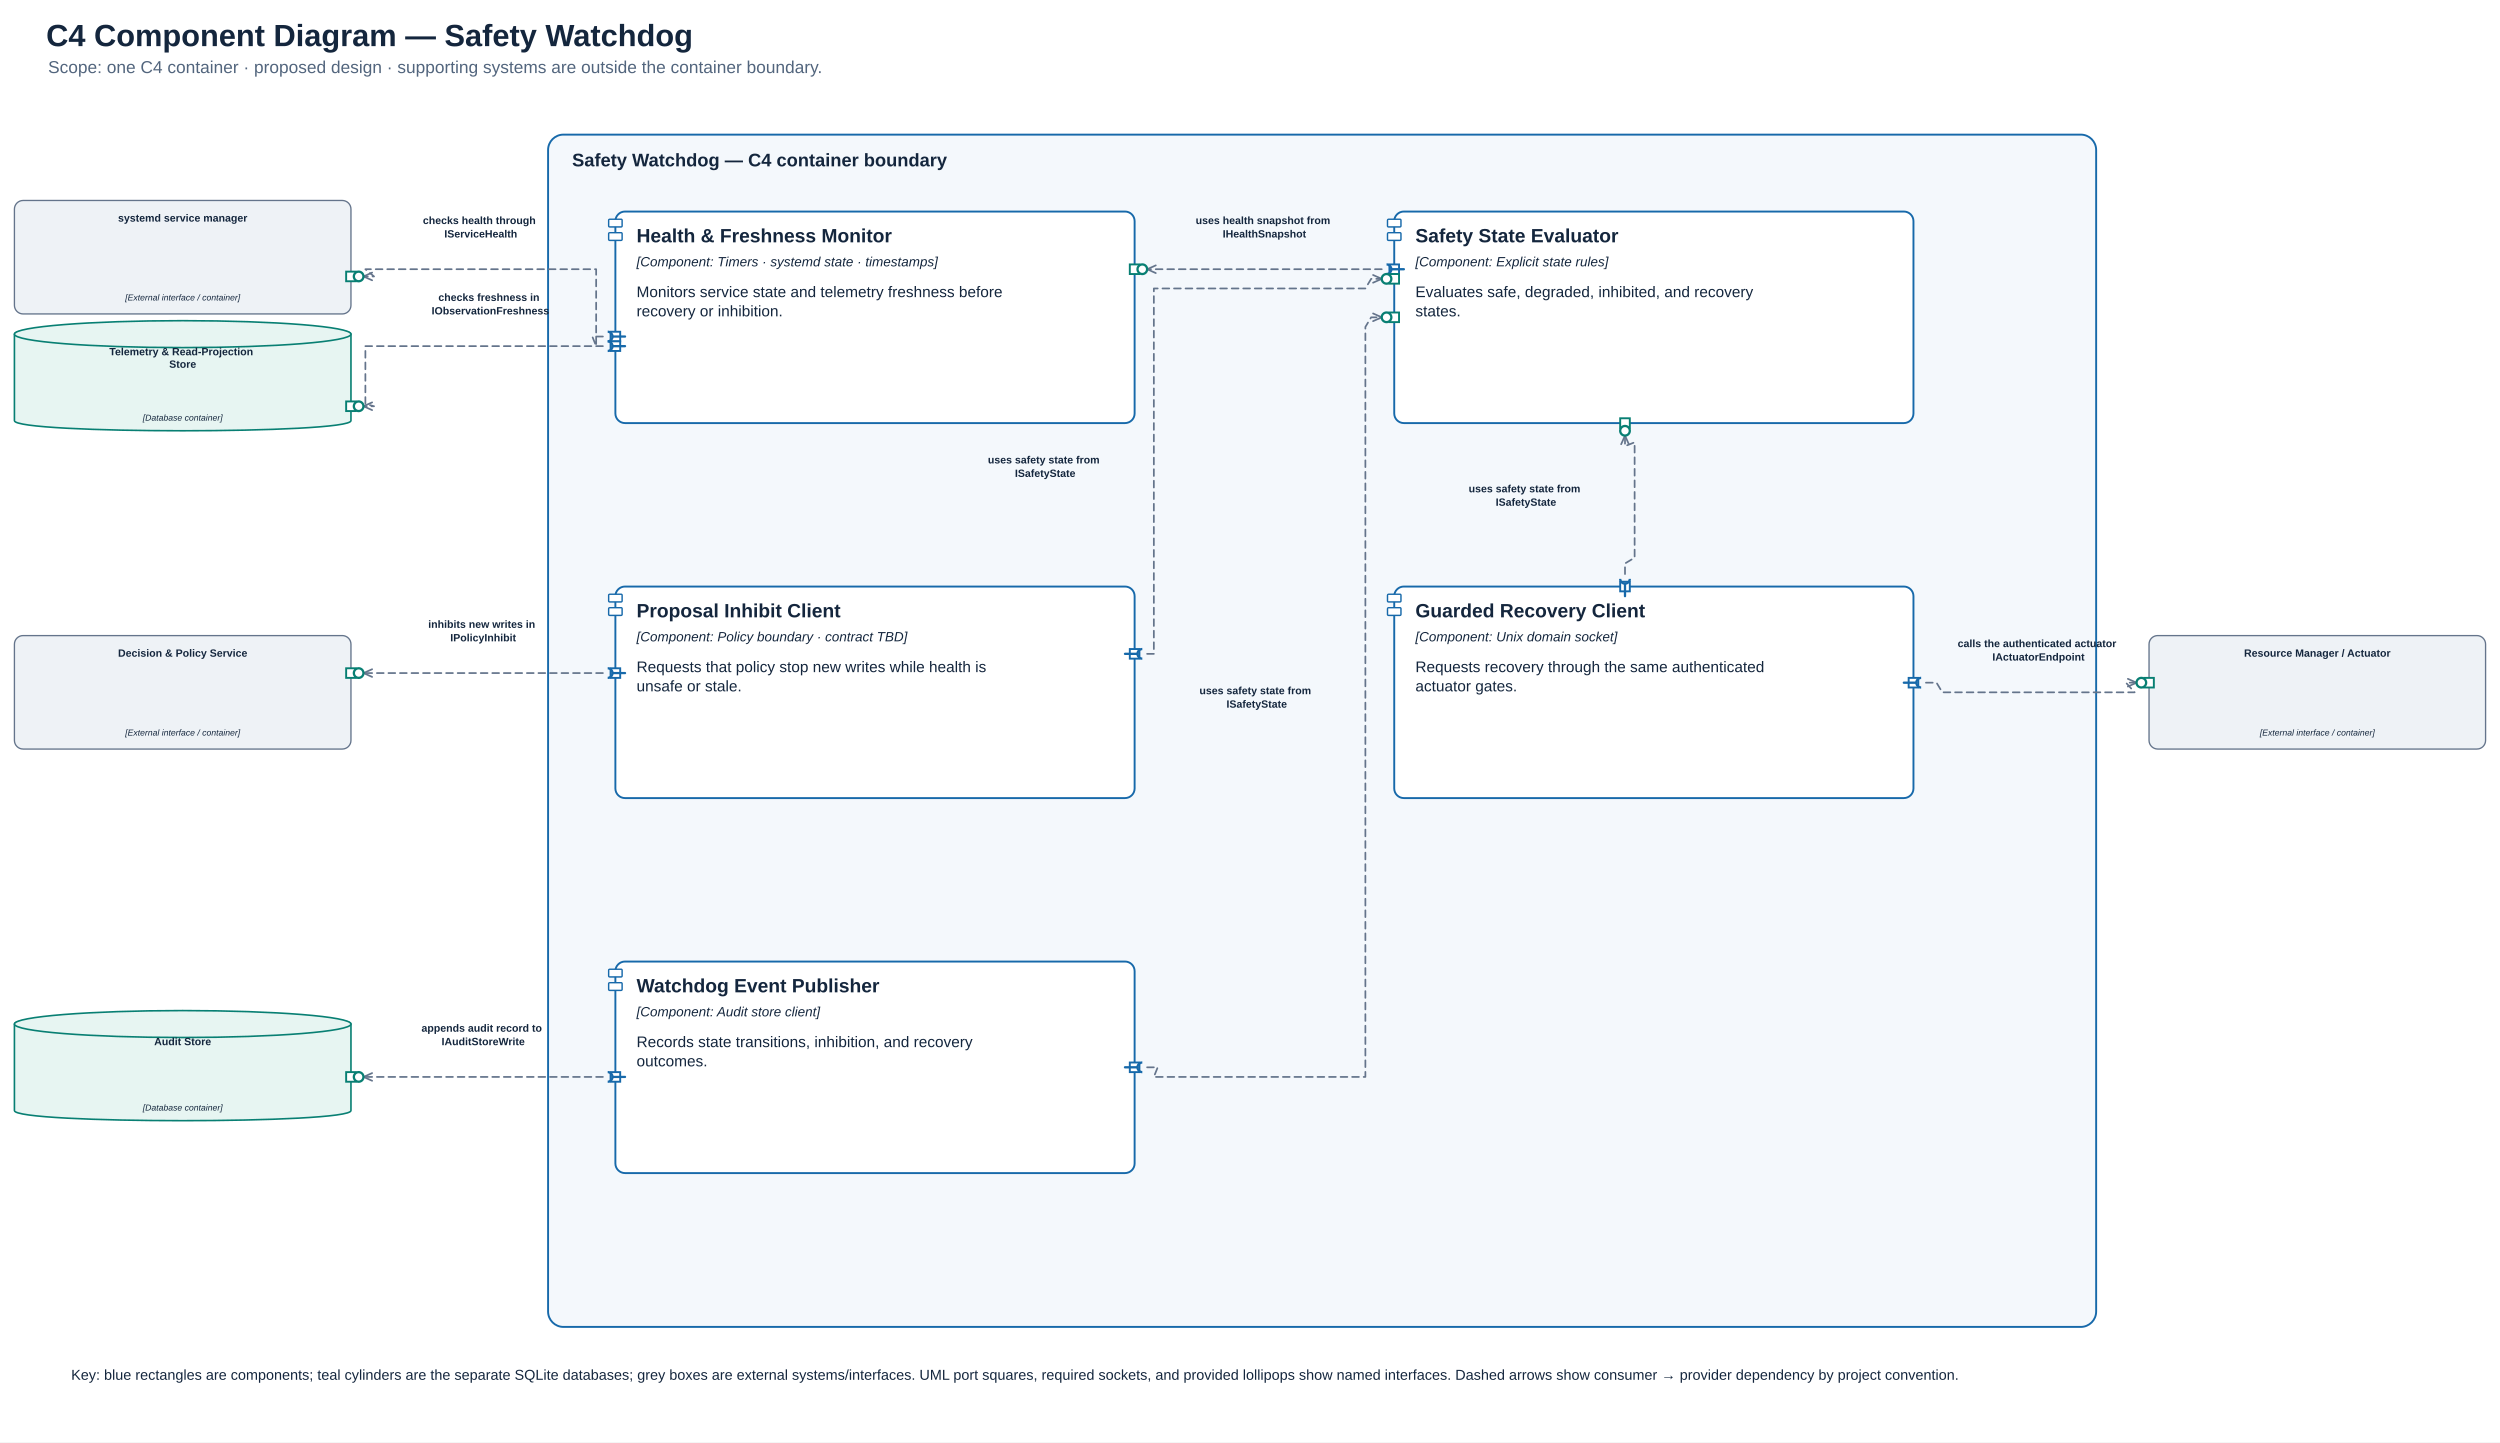
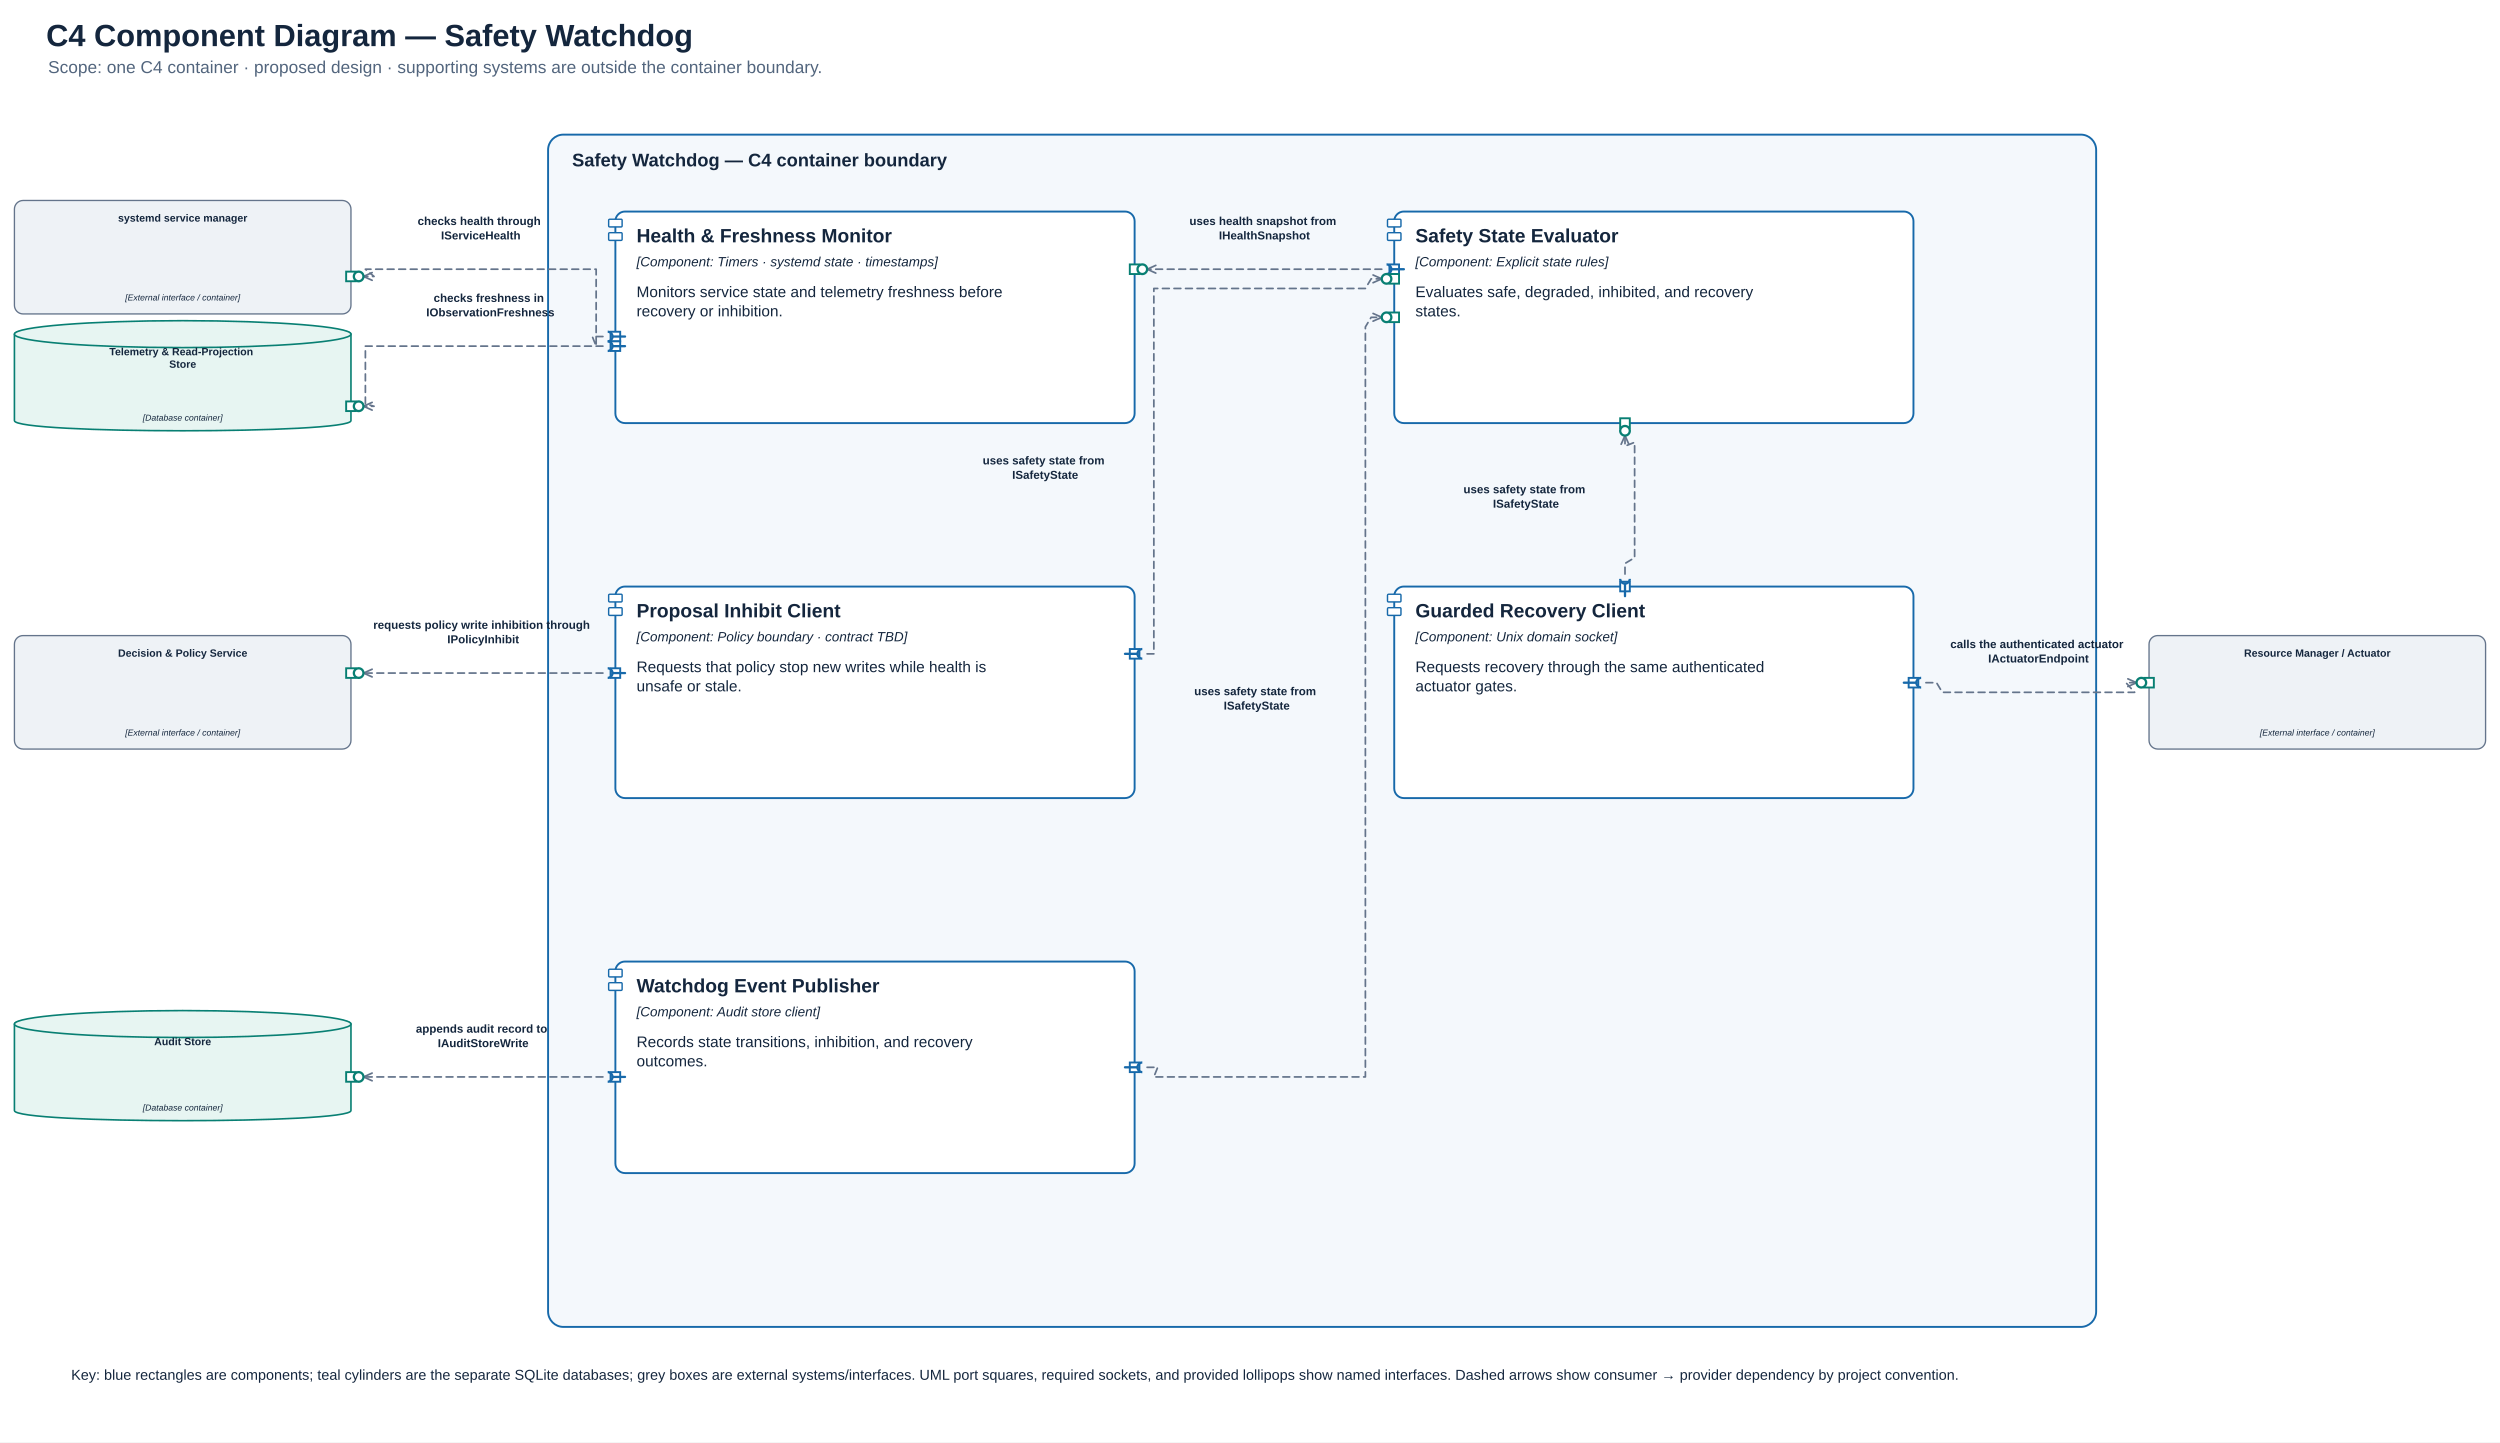
<svg xmlns="http://www.w3.org/2000/svg" width="2600px" height="1500px" viewBox="0 0 2600 1500">
  <rect width="2600" height="1500" fill="#fff" />
  <style>text{font-family:Arial,Helvetica,sans-serif;fill:#14263d} .title{font-size:32px;font-weight:700}.subtitle{font-size:18px;fill:#52657d} .layer{font-size:16px;font-weight:700;fill:#1769aa} .small{font-size:13px;fill:#52657d}</style>
  <text class="title" x="48" y="48">C4 Component Diagram — Safety Watchdog</text>
  <text class="subtitle" x="50" y="76">Scope: one C4 container · proposed design · supporting systems are outside the container boundary.</text>
  <rect x="570" y="140" width="1610" height="1240" rx="16" fill="#f4f8fc" stroke="#1769aa" stroke-width="2" />
  <text class="" x="595" y="173" text-anchor="start" font-size="19" fill="#1769aa" font-weight="700">
    <tspan x="595" dy="0">Safety Watchdog — C4 container boundary</tspan>
  </text>
  <g class="entity" data-component="Health &amp; Freshness Monitor">
    <rect x="640" y="220" width="540" height="220" rx="10" fill="#fff" stroke="#1769aa" stroke-width="2" />
    <rect x="633" y="228" width="14" height="8" rx="1" fill="#fff" stroke="#1769aa" stroke-width="1.5" />
    <rect x="633" y="242" width="14" height="8" rx="1" fill="#fff" stroke="#1769aa" stroke-width="1.5" />
    <text class="" x="662" y="252" text-anchor="start" font-size="20" fill="#14263d" font-weight="700">
      <tspan x="662" dy="0">Health &amp; Freshness Monitor</tspan>
    </text>
    <text class="" x="662" y="277" text-anchor="start" font-size="14" fill="#52657d" font-weight="400" font-style="italic">
      <tspan x="662" dy="0">[Component: Timers · systemd state · timestamps]</tspan>
    </text>
    <text class="" x="662" y="309" text-anchor="start" font-size="16" fill="#14263d" font-weight="400">
      <tspan x="662" dy="0">Monitors service state and telemetry freshness before</tspan>
      <tspan x="662" dy="20">recovery or inhibition.</tspan>
    </text>
  </g>
  <g class="entity" data-component="Safety State Evaluator">
    <rect x="1450" y="220" width="540" height="220" rx="10" fill="#fff" stroke="#1769aa" stroke-width="2" />
    <rect x="1443" y="228" width="14" height="8" rx="1" fill="#fff" stroke="#1769aa" stroke-width="1.5" />
    <rect x="1443" y="242" width="14" height="8" rx="1" fill="#fff" stroke="#1769aa" stroke-width="1.5" />
    <text class="" x="1472" y="252" text-anchor="start" font-size="20" fill="#14263d" font-weight="700">
      <tspan x="1472" dy="0">Safety State Evaluator</tspan>
    </text>
    <text class="" x="1472" y="277" text-anchor="start" font-size="14" fill="#52657d" font-weight="400" font-style="italic">
      <tspan x="1472" dy="0">[Component: Explicit state rules]</tspan>
    </text>
    <text class="" x="1472" y="309" text-anchor="start" font-size="16" fill="#14263d" font-weight="400">
      <tspan x="1472" dy="0">Evaluates safe, degraded, inhibited, and recovery</tspan>
      <tspan x="1472" dy="20">states.</tspan>
    </text>
  </g>
  <g class="entity" data-component="Proposal Inhibit Client">
    <rect x="640" y="610" width="540" height="220" rx="10" fill="#fff" stroke="#1769aa" stroke-width="2" />
    <rect x="633" y="618" width="14" height="8" rx="1" fill="#fff" stroke="#1769aa" stroke-width="1.5" />
    <rect x="633" y="632" width="14" height="8" rx="1" fill="#fff" stroke="#1769aa" stroke-width="1.5" />
    <text class="" x="662" y="642" text-anchor="start" font-size="20" fill="#14263d" font-weight="700">
      <tspan x="662" dy="0">Proposal Inhibit Client</tspan>
    </text>
    <text class="" x="662" y="667" text-anchor="start" font-size="14" fill="#52657d" font-weight="400" font-style="italic">
      <tspan x="662" dy="0">[Component: Policy boundary · contract TBD]</tspan>
    </text>
    <text class="" x="662" y="699" text-anchor="start" font-size="16" fill="#14263d" font-weight="400">
      <tspan x="662" dy="0">Requests that policy stop new writes while health is</tspan>
      <tspan x="662" dy="20">unsafe or stale.</tspan>
    </text>
  </g>
  <g class="entity" data-component="Guarded Recovery Client">
    <rect x="1450" y="610" width="540" height="220" rx="10" fill="#fff" stroke="#1769aa" stroke-width="2" />
    <rect x="1443" y="618" width="14" height="8" rx="1" fill="#fff" stroke="#1769aa" stroke-width="1.5" />
    <rect x="1443" y="632" width="14" height="8" rx="1" fill="#fff" stroke="#1769aa" stroke-width="1.5" />
    <text class="" x="1472" y="642" text-anchor="start" font-size="20" fill="#14263d" font-weight="700">
      <tspan x="1472" dy="0">Guarded Recovery Client</tspan>
    </text>
    <text class="" x="1472" y="667" text-anchor="start" font-size="14" fill="#52657d" font-weight="400" font-style="italic">
      <tspan x="1472" dy="0">[Component: Unix domain socket]</tspan>
    </text>
    <text class="" x="1472" y="699" text-anchor="start" font-size="16" fill="#14263d" font-weight="400">
      <tspan x="1472" dy="0">Requests recovery through the same authenticated</tspan>
      <tspan x="1472" dy="20">actuator gates.</tspan>
    </text>
  </g>
  <g class="entity" data-component="Watchdog Event Publisher">
    <rect x="640" y="1000" width="540" height="220" rx="10" fill="#fff" stroke="#1769aa" stroke-width="2" />
    <rect x="633" y="1008" width="14" height="8" rx="1" fill="#fff" stroke="#1769aa" stroke-width="1.5" />
    <rect x="633" y="1022" width="14" height="8" rx="1" fill="#fff" stroke="#1769aa" stroke-width="1.5" />
    <text class="" x="662" y="1032" text-anchor="start" font-size="20" fill="#14263d" font-weight="700">
      <tspan x="662" dy="0">Watchdog Event Publisher</tspan>
    </text>
    <text class="" x="662" y="1057" text-anchor="start" font-size="14" fill="#52657d" font-weight="400" font-style="italic">
      <tspan x="662" dy="0">[Component: Audit store client]</tspan>
    </text>
    <text class="" x="662" y="1089" text-anchor="start" font-size="16" fill="#14263d" font-weight="400">
      <tspan x="662" dy="0">Records state transitions, inhibition, and recovery</tspan>
      <tspan x="662" dy="20">outcomes.</tspan>
    </text>
  </g>
  <g class="external-endpoint" data-endpoint="Decision &amp; Policy Service">
    <rect x="15" y="661" width="350" height="118" rx="9" fill="#eef2f6" stroke="#64748b" stroke-width="1.4" />
    <text class="" x="190" y="683" text-anchor="middle" font-size="11" fill="#14263d" font-weight="700">
      <tspan x="190" dy="0">Decision &amp; Policy Service</tspan>
    </text>
    <text class="" x="190" y="765" text-anchor="middle" font-size="9" fill="#52657d" font-weight="400" font-style="italic">
      <tspan x="190" dy="0">[External interface / container]</tspan>
    </text>
  </g>
  <g class="external-endpoint" data-endpoint="Resource Manager / Actuator">
    <rect x="2235" y="661" width="350" height="118" rx="9" fill="#eef2f6" stroke="#64748b" stroke-width="1.4" />
    <text class="" x="2410" y="683" text-anchor="middle" font-size="11" fill="#14263d" font-weight="700">
      <tspan x="2410" dy="0">Resource Manager / Actuator</tspan>
    </text>
    <text class="" x="2410" y="765" text-anchor="middle" font-size="9" fill="#52657d" font-weight="400" font-style="italic">
      <tspan x="2410" dy="0">[External interface / container]</tspan>
    </text>
  </g>
  <g class="external-endpoint" data-endpoint="Audit Store">
    <path d="M 15 1065 C 15 1051 365 1051 365 1065 L 365 1155 C 365 1169 15 1169 15 1155 Z" fill="#e7f5f2" stroke="#087f73" stroke-width="1.7" stroke-linecap="round" stroke-linejoin="round" />
    <ellipse cx="190" cy="1065" rx="175" ry="14" fill="#e7f5f2" stroke="#087f73" stroke-width="1.7" />
    <text class="" x="190" y="1087" text-anchor="middle" font-size="11" fill="#14263d" font-weight="700">
      <tspan x="190" dy="0">Audit Store</tspan>
    </text>
    <text class="" x="190" y="1155" text-anchor="middle" font-size="9" fill="#52657d" font-weight="400" font-style="italic">
      <tspan x="190" dy="0">[Database container]</tspan>
    </text>
  </g>
  <g class="external-endpoint" data-endpoint="systemd service manager">
    <rect x="15" y="208.5" width="350" height="118" rx="9" fill="#eef2f6" stroke="#64748b" stroke-width="1.4" />
    <text class="" x="190" y="230.5" text-anchor="middle" font-size="11" fill="#14263d" font-weight="700">
      <tspan x="190" dy="0">systemd service manager</tspan>
    </text>
    <text class="" x="190" y="312.5" text-anchor="middle" font-size="9" fill="#52657d" font-weight="400" font-style="italic">
      <tspan x="190" dy="0">[External interface / container]</tspan>
    </text>
  </g>
  <g class="external-endpoint" data-endpoint="Telemetry &amp; Read-Projection Store">
    <path d="M 15 347.5 C 15 333.5 365 333.5 365 347.5 L 365 437.5 C 365 451.5 15 451.5 15 437.5 Z" fill="#e7f5f2" stroke="#087f73" stroke-width="1.7" stroke-linecap="round" stroke-linejoin="round" />
    <ellipse cx="190" cy="347.5" rx="175" ry="14" fill="#e7f5f2" stroke="#087f73" stroke-width="1.7" />
    <text class="" x="190" y="369.5" text-anchor="middle" font-size="11" fill="#14263d" font-weight="700">
      <tspan x="190" dy="0">Telemetry &amp; Read-Projection</tspan>
      <tspan x="190" dy="13">Store</tspan>
    </text>
    <text class="" x="190" y="437.5" text-anchor="middle" font-size="9" fill="#52657d" font-weight="400" font-style="italic">
      <tspan x="190" dy="0">[Database container]</tspan>
    </text>
  </g>
  <path d="M 1437 280 L 1193 280" fill="none" stroke="#64748b" stroke-width="1.8" stroke-dasharray="7 5" stroke-linecap="round" stroke-linejoin="round" />
  <path d="M 1202 276 L 1193 280 L 1202 284" fill="none" stroke="#64748b" stroke-width="1.8" stroke-linecap="round" stroke-linejoin="round" />
  <path d="M 1445 275 h 10 v 10 h -10 z" fill="#fff" stroke="#1769aa" stroke-width="2" />
  <g transform="translate(1442 280) rotate(180)">
    <path d="M 0 -5 A 5 5 0 0 0 0 5" fill="none" stroke="#1769aa" stroke-width="2.4" />
    <path d="M -18 0 H -5" fill="none" stroke="#1769aa" stroke-width="2.4" stroke-linecap="round" />
  </g>
  <path d="M 1175 275 h 10 v 10 h -10 z" fill="#fff" stroke="#087f73" stroke-width="2" />
  <circle cx="1188" cy="280" r="5" fill="#fff" stroke="#087f73" stroke-width="2.4" />
-   <text class="" x="1315" y="233" text-anchor="middle" font-size="11" fill="#14263d" font-weight="700">
+   <text class="" x="1315" y="234" text-anchor="middle" font-size="12" fill="#14263d" font-weight="700">
    <tspan x="1315" dy="0">uses health snapshot from</tspan>
-     <tspan x="1315" dy="14">IHealthSnapshot</tspan>
+     <tspan x="1315" dy="15">IHealthSnapshot</tspan>
  </text>
  <path d="M 1193 680 L 1200 680 L 1200 300 L 1420 300 L 1426 290 L 1437 290" fill="none" stroke="#64748b" stroke-width="1.8" stroke-dasharray="7 5" stroke-linecap="round" stroke-linejoin="round" />
  <path d="M 1428 294 L 1437 290 L 1428 286" fill="none" stroke="#64748b" stroke-width="1.8" stroke-linecap="round" stroke-linejoin="round" />
  <path d="M 1175 675 h 10 v 10 h -10 z" fill="#fff" stroke="#1769aa" stroke-width="2" />
  <g transform="translate(1188 680) rotate(0)">
    <path d="M 0 -5 A 5 5 0 0 0 0 5" fill="none" stroke="#1769aa" stroke-width="2.4" />
    <path d="M -18 0 H -5" fill="none" stroke="#1769aa" stroke-width="2.4" stroke-linecap="round" />
  </g>
  <path d="M 1445 285 h 10 v 10 h -10 z" fill="#fff" stroke="#087f73" stroke-width="2" />
  <circle cx="1442" cy="290" r="5" fill="#fff" stroke="#087f73" stroke-width="2.4" />
-   <text class="" x="1087" y="482" text-anchor="middle" font-size="11" fill="#14263d" font-weight="700">
+   <text class="" x="1087" y="483" text-anchor="middle" font-size="12" fill="#14263d" font-weight="700">
    <tspan x="1087" dy="0">uses safety state from</tspan>
-     <tspan x="1087" dy="14">ISafetyState</tspan>
+     <tspan x="1087" dy="15">ISafetyState</tspan>
  </text>
  <path d="M 1690 597 L 1690 586 L 1700 580 L 1700 460 L 1690 464 L 1690 453" fill="none" stroke="#64748b" stroke-width="1.8" stroke-dasharray="7 5" stroke-linecap="round" stroke-linejoin="round" />
  <path d="M 1694 462 L 1690 453 L 1686 462" fill="none" stroke="#64748b" stroke-width="1.8" stroke-linecap="round" stroke-linejoin="round" />
  <path d="M 1685 605 h 10 v 10 h -10 z" fill="#fff" stroke="#1769aa" stroke-width="2" />
  <g transform="translate(1690 602) rotate(-90)">
    <path d="M 0 -5 A 5 5 0 0 0 0 5" fill="none" stroke="#1769aa" stroke-width="2.4" />
    <path d="M -18 0 H -5" fill="none" stroke="#1769aa" stroke-width="2.4" stroke-linecap="round" />
  </g>
  <path d="M 1685 435 h 10 v 10 h -10 z" fill="#fff" stroke="#087f73" stroke-width="2" />
  <circle cx="1690" cy="448" r="5" fill="#fff" stroke="#087f73" stroke-width="2.4" />
-   <text class="" x="1587" y="512" text-anchor="middle" font-size="11" fill="#14263d" font-weight="700">
+   <text class="" x="1587" y="513" text-anchor="middle" font-size="12" fill="#14263d" font-weight="700">
    <tspan x="1587" dy="0">uses safety state from</tspan>
-     <tspan x="1587" dy="14">ISafetyState</tspan>
+     <tspan x="1587" dy="15">ISafetyState</tspan>
  </text>
  <path d="M 627 700 L 378 700" fill="none" stroke="#64748b" stroke-width="1.8" stroke-dasharray="7 5" stroke-linecap="round" stroke-linejoin="round" />
  <path d="M 387 696 L 378 700 L 387 704" fill="none" stroke="#64748b" stroke-width="1.8" stroke-linecap="round" stroke-linejoin="round" />
  <path d="M 635 695 h 10 v 10 h -10 z" fill="#fff" stroke="#1769aa" stroke-width="2" />
  <g transform="translate(632 700) rotate(180)">
    <path d="M 0 -5 A 5 5 0 0 0 0 5" fill="none" stroke="#1769aa" stroke-width="2.4" />
    <path d="M -18 0 H -5" fill="none" stroke="#1769aa" stroke-width="2.4" stroke-linecap="round" />
  </g>
  <path d="M 360 695 h 10 v 10 h -10 z" fill="#fff" stroke="#087f73" stroke-width="2" />
  <circle cx="373" cy="700" r="5" fill="#fff" stroke="#087f73" stroke-width="2.4" />
-   <text class="" x="502.5" y="653" text-anchor="middle" font-size="11" fill="#14263d" font-weight="700">
-     <tspan x="502.5" dy="0">inhibits new writes in</tspan>
-     <tspan x="502.5" dy="14">IPolicyInhibit</tspan>
+   <text class="" x="502.5" y="654" text-anchor="middle" font-size="12" fill="#14263d" font-weight="700">
+     <tspan x="502.5" dy="0">requests policy write inhibition through</tspan>
+     <tspan x="502.5" dy="15">IPolicyInhibit</tspan>
  </text>
  <path d="M 2003 710 L 2014 710 L 2020 720 L 2220 720 L 2211 710 L 2222 710" fill="none" stroke="#64748b" stroke-width="1.8" stroke-dasharray="7 5" stroke-linecap="round" stroke-linejoin="round" />
  <path d="M 2213 714 L 2222 710 L 2213 706" fill="none" stroke="#64748b" stroke-width="1.8" stroke-linecap="round" stroke-linejoin="round" />
  <path d="M 1985 705 h 10 v 10 h -10 z" fill="#fff" stroke="#1769aa" stroke-width="2" />
  <g transform="translate(1998 710) rotate(0)">
    <path d="M 0 -5 A 5 5 0 0 0 0 5" fill="none" stroke="#1769aa" stroke-width="2.4" />
    <path d="M -18 0 H -5" fill="none" stroke="#1769aa" stroke-width="2.4" stroke-linecap="round" />
  </g>
  <path d="M 2230 705 h 10 v 10 h -10 z" fill="#fff" stroke="#087f73" stroke-width="2" />
  <circle cx="2227" cy="710" r="5" fill="#fff" stroke="#087f73" stroke-width="2.4" />
-   <text class="" x="2120" y="673" text-anchor="middle" font-size="11" fill="#14263d" font-weight="700">
+   <text class="" x="2120" y="674" text-anchor="middle" font-size="12" fill="#14263d" font-weight="700">
    <tspan x="2120" dy="0">calls the authenticated actuator</tspan>
-     <tspan x="2120" dy="14">IActuatorEndpoint</tspan>
+     <tspan x="2120" dy="15">IActuatorEndpoint</tspan>
  </text>
  <path d="M 1193 1110 L 1204 1110 L 1200 1120 L 1420 1120 L 1420 340 L 1426 330 L 1437 330" fill="none" stroke="#64748b" stroke-width="1.8" stroke-dasharray="7 5" stroke-linecap="round" stroke-linejoin="round" />
  <path d="M 1428 334 L 1437 330 L 1428 326" fill="none" stroke="#64748b" stroke-width="1.8" stroke-linecap="round" stroke-linejoin="round" />
  <path d="M 1175 1105 h 10 v 10 h -10 z" fill="#fff" stroke="#1769aa" stroke-width="2" />
  <g transform="translate(1188 1110) rotate(0)">
    <path d="M 0 -5 A 5 5 0 0 0 0 5" fill="none" stroke="#1769aa" stroke-width="2.4" />
    <path d="M -18 0 H -5" fill="none" stroke="#1769aa" stroke-width="2.4" stroke-linecap="round" />
  </g>
  <path d="M 1445 325 h 10 v 10 h -10 z" fill="#fff" stroke="#087f73" stroke-width="2" />
  <circle cx="1442" cy="330" r="5" fill="#fff" stroke="#087f73" stroke-width="2.4" />
-   <text class="" x="1307" y="722" text-anchor="middle" font-size="11" fill="#14263d" font-weight="700">
+   <text class="" x="1307" y="723" text-anchor="middle" font-size="12" fill="#14263d" font-weight="700">
    <tspan x="1307" dy="0">uses safety state from</tspan>
-     <tspan x="1307" dy="14">ISafetyState</tspan>
+     <tspan x="1307" dy="15">ISafetyState</tspan>
  </text>
  <path d="M 627 1120 L 378 1120" fill="none" stroke="#64748b" stroke-width="1.8" stroke-dasharray="7 5" stroke-linecap="round" stroke-linejoin="round" />
  <path d="M 387 1116 L 378 1120 L 387 1124" fill="none" stroke="#64748b" stroke-width="1.8" stroke-linecap="round" stroke-linejoin="round" />
  <path d="M 635 1115 h 10 v 10 h -10 z" fill="#fff" stroke="#1769aa" stroke-width="2" />
  <g transform="translate(632 1120) rotate(180)">
    <path d="M 0 -5 A 5 5 0 0 0 0 5" fill="none" stroke="#1769aa" stroke-width="2.4" />
    <path d="M -18 0 H -5" fill="none" stroke="#1769aa" stroke-width="2.4" stroke-linecap="round" />
  </g>
  <path d="M 360 1115 h 10 v 10 h -10 z" fill="#fff" stroke="#087f73" stroke-width="2" />
  <circle cx="373" cy="1120" r="5" fill="#fff" stroke="#087f73" stroke-width="2.4" />
-   <text class="" x="502.5" y="1073" text-anchor="middle" font-size="11" fill="#14263d" font-weight="700">
+   <text class="" x="502.5" y="1074" text-anchor="middle" font-size="12" fill="#14263d" font-weight="700">
    <tspan x="502.5" dy="0">appends audit record to</tspan>
-     <tspan x="502.5" dy="14">IAuditStoreWrite</tspan>
+     <tspan x="502.5" dy="15">IAuditStoreWrite</tspan>
  </text>
  <path d="M 627 350 L 616 350 L 620 360 L 620 280 L 380 280 L 389 287.5 L 378 287.5" fill="none" stroke="#64748b" stroke-width="1.8" stroke-dasharray="7 5" stroke-linecap="round" stroke-linejoin="round" />
  <path d="M 387 283.5 L 378 287.5 L 387 291.5" fill="none" stroke="#64748b" stroke-width="1.8" stroke-linecap="round" stroke-linejoin="round" />
  <path d="M 635 345 h 10 v 10 h -10 z" fill="#fff" stroke="#1769aa" stroke-width="2" />
  <g transform="translate(632 350) rotate(180)">
    <path d="M 0 -5 A 5 5 0 0 0 0 5" fill="none" stroke="#1769aa" stroke-width="2.4" />
    <path d="M -18 0 H -5" fill="none" stroke="#1769aa" stroke-width="2.4" stroke-linecap="round" />
  </g>
  <path d="M 360 282.5 h 10 v 10 h -10 z" fill="#fff" stroke="#087f73" stroke-width="2" />
  <circle cx="373" cy="287.5" r="5" fill="#fff" stroke="#087f73" stroke-width="2.4" />
-   <text class="" x="500" y="233" text-anchor="middle" font-size="11" fill="#14263d" font-weight="700">
+   <text class="" x="500" y="234" text-anchor="middle" font-size="12" fill="#14263d" font-weight="700">
    <tspan x="500" dy="0">checks health through</tspan>
-     <tspan x="500" dy="14">IServiceHealth</tspan>
+     <tspan x="500" dy="15">IServiceHealth</tspan>
  </text>
  <path d="M 627 360 L 380 360 L 380 420 L 389 422.5 L 378 422.5" fill="none" stroke="#64748b" stroke-width="1.8" stroke-dasharray="7 5" stroke-linecap="round" stroke-linejoin="round" />
  <path d="M 387 418.5 L 378 422.5 L 387 426.5" fill="none" stroke="#64748b" stroke-width="1.8" stroke-linecap="round" stroke-linejoin="round" />
  <path d="M 635 355 h 10 v 10 h -10 z" fill="#fff" stroke="#1769aa" stroke-width="2" />
  <g transform="translate(632 360) rotate(180)">
    <path d="M 0 -5 A 5 5 0 0 0 0 5" fill="none" stroke="#1769aa" stroke-width="2.4" />
    <path d="M -18 0 H -5" fill="none" stroke="#1769aa" stroke-width="2.4" stroke-linecap="round" />
  </g>
  <path d="M 360 417.5 h 10 v 10 h -10 z" fill="#fff" stroke="#087f73" stroke-width="2" />
  <circle cx="373" cy="422.5" r="5" fill="#fff" stroke="#087f73" stroke-width="2.4" />
-   <text class="" x="510" y="313" text-anchor="middle" font-size="11" fill="#14263d" font-weight="700">
+   <text class="" x="510" y="314" text-anchor="middle" font-size="12" fill="#14263d" font-weight="700">
    <tspan x="510" dy="0">checks freshness in</tspan>
-     <tspan x="510" dy="14">IObservationFreshness</tspan>
+     <tspan x="510" dy="15">IObservationFreshness</tspan>
  </text>
  <text class="" x="74" y="1435" text-anchor="start" font-size="15" fill="#52657d" font-weight="400">
    <tspan x="74" dy="0">Key: blue rectangles are components; teal cylinders are the separate SQLite databases; grey boxes are external systems/interfaces. UML port squares, required sockets, and provided lollipops show named interfaces. Dashed arrows show consumer → provider dependency by project convention.</tspan>
  </text>
</svg>
